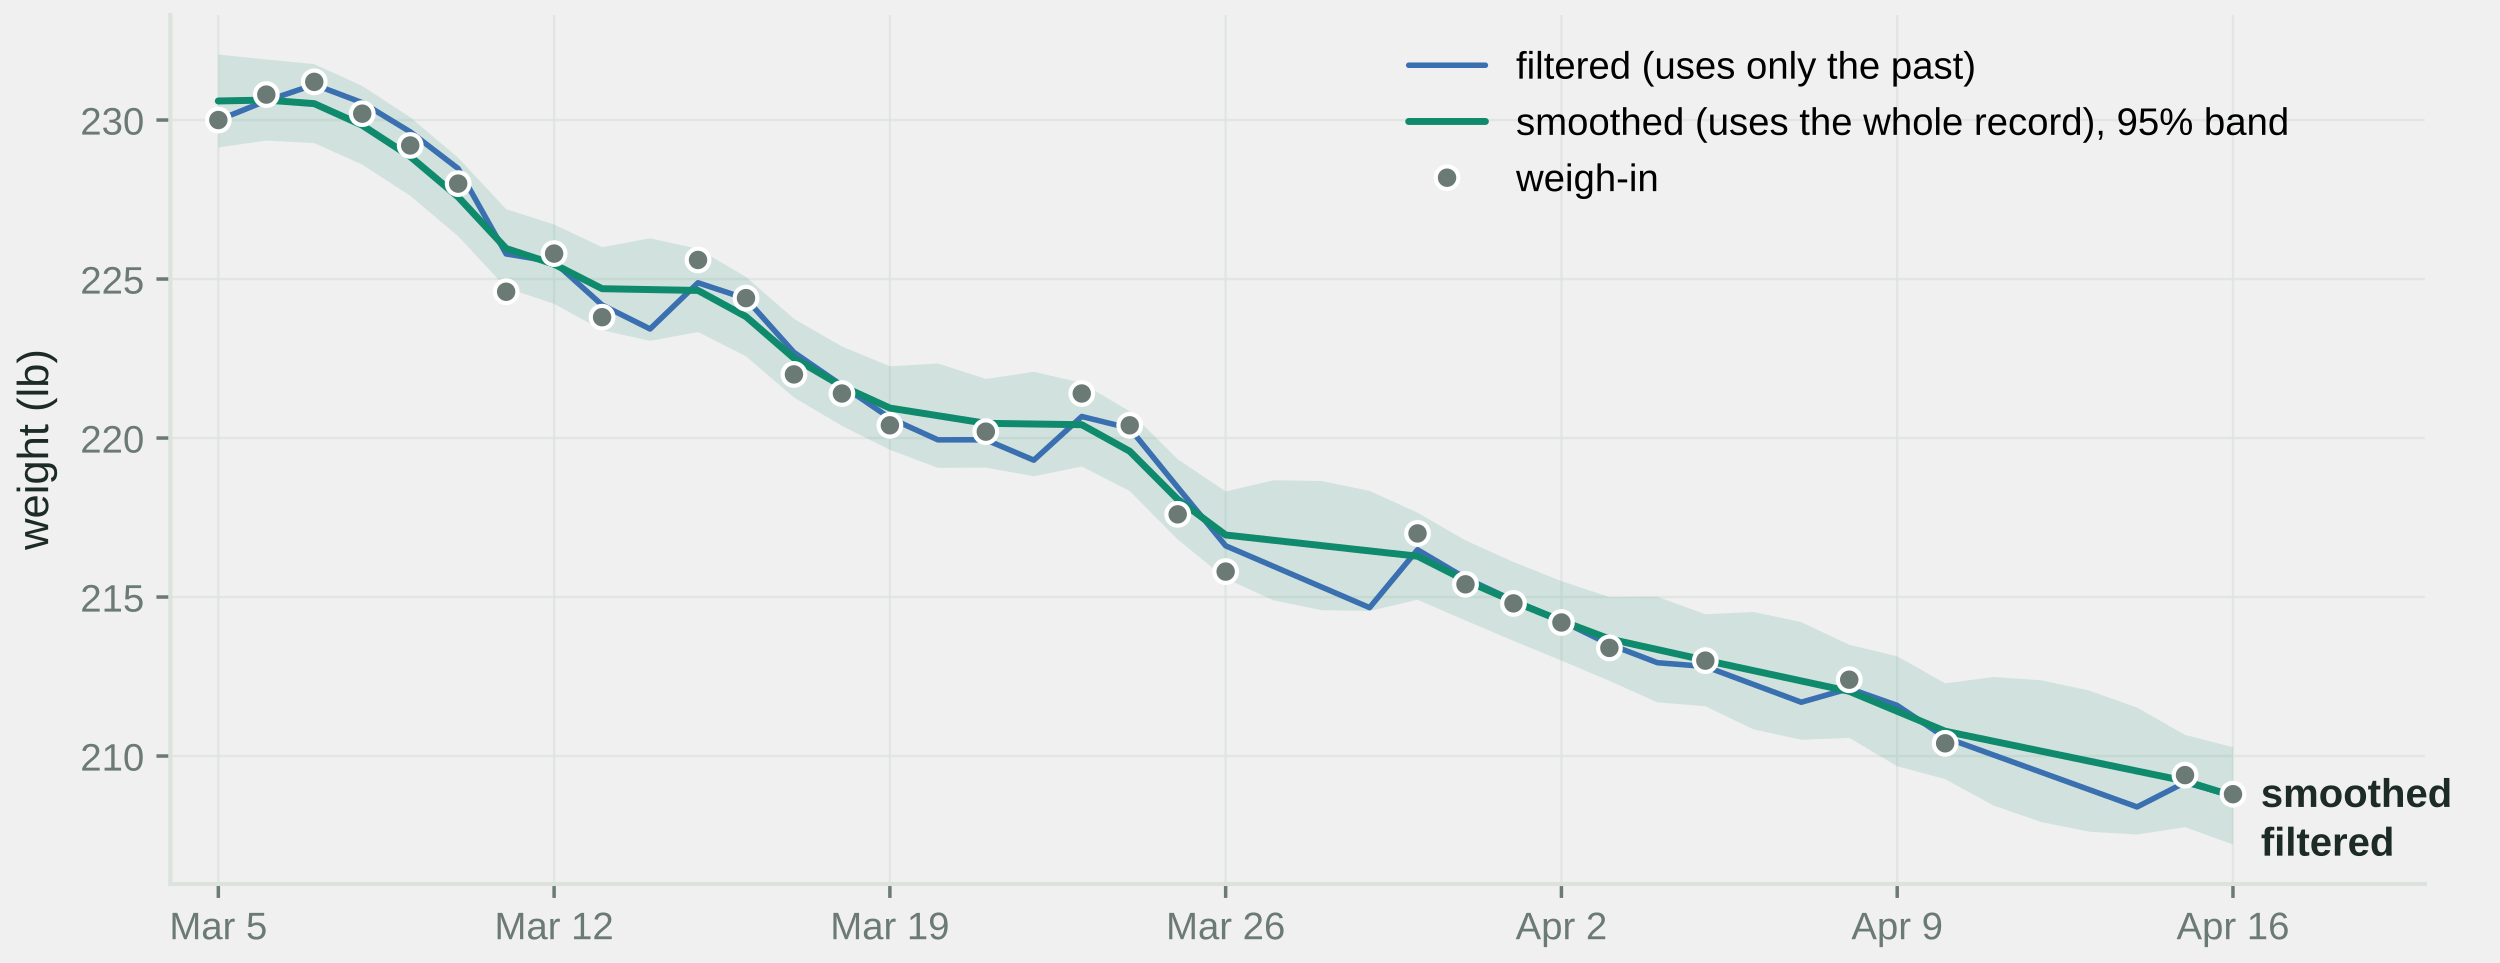
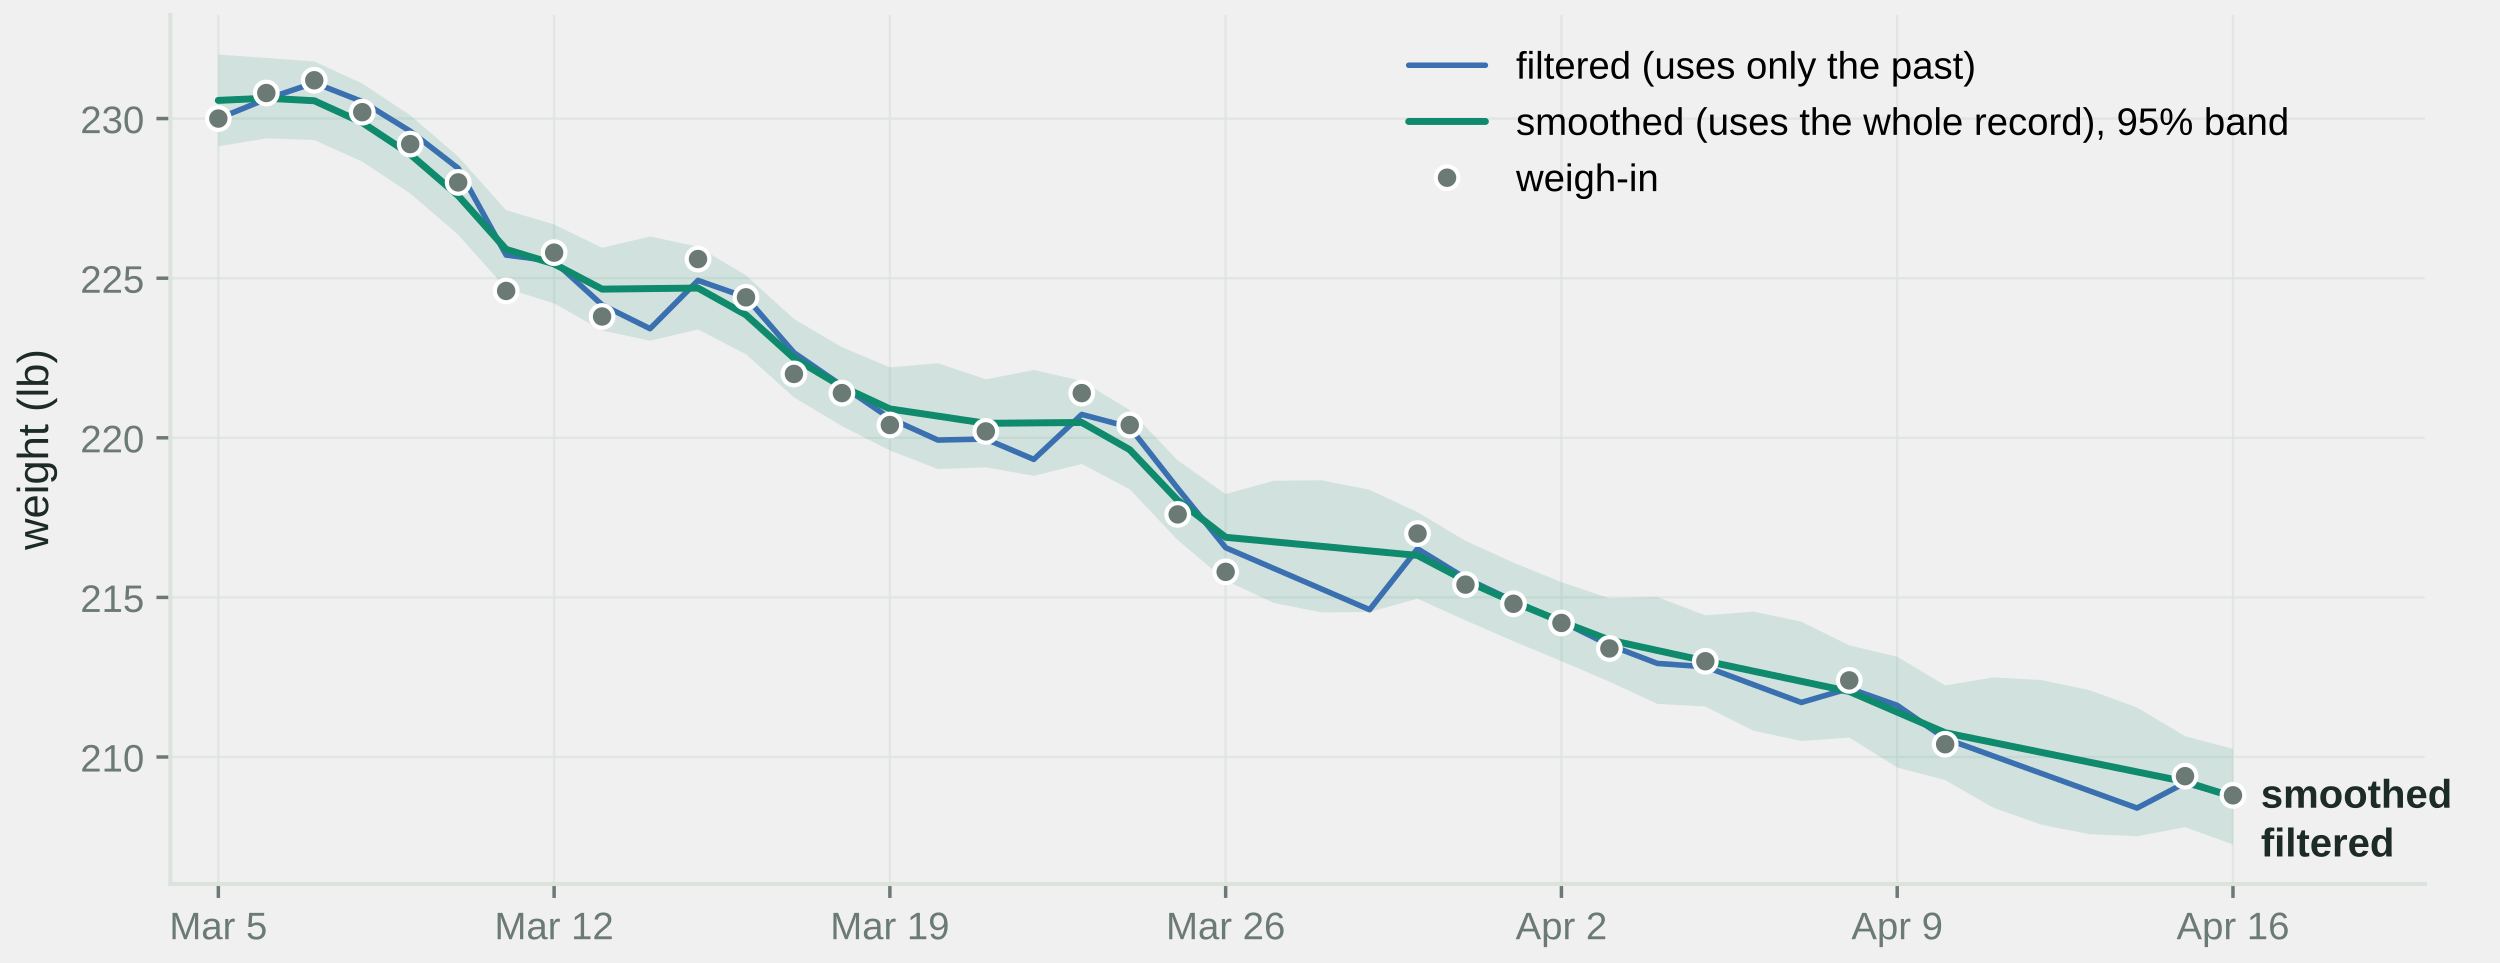
<svg xmlns="http://www.w3.org/2000/svg" xmlns:xlink="http://www.w3.org/1999/xlink" width="717.771pt" height="276.266pt" viewBox="0 0 717.771 276.266" version="1.1">
  <defs>
    <style type="text/css">*{stroke-linejoin: round; stroke-linecap: butt}</style>
  </defs>
  <g id="figure_1">
    <g id="patch_1">
      <path d="M 0 276.266  L 717.771 276.266  L 717.771 0  L 0 0  L 0 276.266  z " style="fill: none" />
    </g>
    <g id="axes_1">
      <g id="patch_2">
        <path d="M 48.914 253.8  L 696.194 253.8  L 696.194 4.32  L 48.914 4.32  L 48.914 253.8  z " style="fill: none" />
      </g>
      <g id="matplotlib.axis_1">
        <g id="xtick_1">
          <g id="line2d_1">
-             <path d="M 62.686 253.8  L 62.686 4.32  " clip-path="url(#p83d3bdc7f1)" style="fill: none; stroke: #dce3dd; stroke-opacity: 0.75; stroke-width: 0.7; stroke-linecap: round" />
+             <path d="M 62.686 253.8  L 62.686 4.32  " clip-path="url(#p858e5adfdb)" style="fill: none; stroke: #dce3dd; stroke-opacity: 0.75; stroke-width: 0.7; stroke-linecap: round" />
          </g>
          <g id="line2d_2">
            <defs>
-               <path id="m5faf3e9605" d="M 0 0  L 0 4  " style="stroke: #6b7a74" />
+               <path id="m9b616e6760" d="M 0 0  L 0 4  " style="stroke: #6b7a74" />
            </defs>
            <g>
-               <use xlink:href="#m5faf3e9605" x="62.686" y="253.8" style="fill: #6b7a74; stroke: #6b7a74" />
+               <use xlink:href="#m9b616e6760" x="62.686" y="253.8" style="fill: #6b7a74; stroke: #6b7a74" />
            </g>
          </g>
          <g id="text_1">
            <text style="font-size: 11px; font-family: 'Source Sans Pro', 'Source Sans 3', 'Helvetica Neue', 'Arial', 'DejaVu Sans', sans-serif; text-anchor: middle; fill: #6b7a74" x="62.686" y="269.658" transform="rotate(-0 62.68582 269.6583)">Mar 5</text>
          </g>
        </g>
        <g id="xtick_2">
          <g id="line2d_3">
-             <path d="M 159.089 253.8  L 159.089 4.32  " clip-path="url(#p83d3bdc7f1)" style="fill: none; stroke: #dce3dd; stroke-opacity: 0.75; stroke-width: 0.7; stroke-linecap: round" />
+             <path d="M 159.089 253.8  L 159.089 4.32  " clip-path="url(#p858e5adfdb)" style="fill: none; stroke: #dce3dd; stroke-opacity: 0.75; stroke-width: 0.7; stroke-linecap: round" />
          </g>
          <g id="line2d_4">
            <g>
-               <use xlink:href="#m5faf3e9605" x="159.089" y="253.8" style="fill: #6b7a74; stroke: #6b7a74" />
+               <use xlink:href="#m9b616e6760" x="159.089" y="253.8" style="fill: #6b7a74; stroke: #6b7a74" />
            </g>
          </g>
          <g id="text_2">
            <text style="font-size: 11px; font-family: 'Source Sans Pro', 'Source Sans 3', 'Helvetica Neue', 'Arial', 'DejaVu Sans', sans-serif; text-anchor: middle; fill: #6b7a74" x="159.089" y="269.658" transform="rotate(-0 159.0892 269.6583)">Mar 12</text>
          </g>
        </g>
        <g id="xtick_3">
          <g id="line2d_5">
-             <path d="M 255.493 253.8  L 255.493 4.32  " clip-path="url(#p83d3bdc7f1)" style="fill: none; stroke: #dce3dd; stroke-opacity: 0.75; stroke-width: 0.7; stroke-linecap: round" />
+             <path d="M 255.493 253.8  L 255.493 4.32  " clip-path="url(#p858e5adfdb)" style="fill: none; stroke: #dce3dd; stroke-opacity: 0.75; stroke-width: 0.7; stroke-linecap: round" />
          </g>
          <g id="line2d_6">
            <g>
-               <use xlink:href="#m5faf3e9605" x="255.493" y="253.8" style="fill: #6b7a74; stroke: #6b7a74" />
+               <use xlink:href="#m9b616e6760" x="255.493" y="253.8" style="fill: #6b7a74; stroke: #6b7a74" />
            </g>
          </g>
          <g id="text_3">
            <text style="font-size: 11px; font-family: 'Source Sans Pro', 'Source Sans 3', 'Helvetica Neue', 'Arial', 'DejaVu Sans', sans-serif; text-anchor: middle; fill: #6b7a74" x="255.493" y="269.658" transform="rotate(-0 255.4926 269.6583)">Mar 19</text>
          </g>
        </g>
        <g id="xtick_4">
          <g id="line2d_7">
-             <path d="M 351.896 253.8  L 351.896 4.32  " clip-path="url(#p83d3bdc7f1)" style="fill: none; stroke: #dce3dd; stroke-opacity: 0.75; stroke-width: 0.7; stroke-linecap: round" />
+             <path d="M 351.896 253.8  L 351.896 4.32  " clip-path="url(#p858e5adfdb)" style="fill: none; stroke: #dce3dd; stroke-opacity: 0.75; stroke-width: 0.7; stroke-linecap: round" />
          </g>
          <g id="line2d_8">
            <g>
-               <use xlink:href="#m5faf3e9605" x="351.896" y="253.8" style="fill: #6b7a74; stroke: #6b7a74" />
+               <use xlink:href="#m9b616e6760" x="351.896" y="253.8" style="fill: #6b7a74; stroke: #6b7a74" />
            </g>
          </g>
          <g id="text_4">
            <text style="font-size: 11px; font-family: 'Source Sans Pro', 'Source Sans 3', 'Helvetica Neue', 'Arial', 'DejaVu Sans', sans-serif; text-anchor: middle; fill: #6b7a74" x="351.896" y="269.658" transform="rotate(-0 351.896 269.6583)">Mar 26</text>
          </g>
        </g>
        <g id="xtick_5">
          <g id="line2d_9">
-             <path d="M 448.299 253.8  L 448.299 4.32  " clip-path="url(#p83d3bdc7f1)" style="fill: none; stroke: #dce3dd; stroke-opacity: 0.75; stroke-width: 0.7; stroke-linecap: round" />
+             <path d="M 448.299 253.8  L 448.299 4.32  " clip-path="url(#p858e5adfdb)" style="fill: none; stroke: #dce3dd; stroke-opacity: 0.75; stroke-width: 0.7; stroke-linecap: round" />
          </g>
          <g id="line2d_10">
            <g>
-               <use xlink:href="#m5faf3e9605" x="448.299" y="253.8" style="fill: #6b7a74; stroke: #6b7a74" />
+               <use xlink:href="#m9b616e6760" x="448.299" y="253.8" style="fill: #6b7a74; stroke: #6b7a74" />
            </g>
          </g>
          <g id="text_5">
            <text style="font-size: 11px; font-family: 'Source Sans Pro', 'Source Sans 3', 'Helvetica Neue', 'Arial', 'DejaVu Sans', sans-serif; text-anchor: middle; fill: #6b7a74" x="448.299" y="269.658" transform="rotate(-0 448.2994 269.6583)">Apr 2</text>
          </g>
        </g>
        <g id="xtick_6">
          <g id="line2d_11">
-             <path d="M 544.703 253.8  L 544.703 4.32  " clip-path="url(#p83d3bdc7f1)" style="fill: none; stroke: #dce3dd; stroke-opacity: 0.75; stroke-width: 0.7; stroke-linecap: round" />
+             <path d="M 544.703 253.8  L 544.703 4.32  " clip-path="url(#p858e5adfdb)" style="fill: none; stroke: #dce3dd; stroke-opacity: 0.75; stroke-width: 0.7; stroke-linecap: round" />
          </g>
          <g id="line2d_12">
            <g>
-               <use xlink:href="#m5faf3e9605" x="544.703" y="253.8" style="fill: #6b7a74; stroke: #6b7a74" />
+               <use xlink:href="#m9b616e6760" x="544.703" y="253.8" style="fill: #6b7a74; stroke: #6b7a74" />
            </g>
          </g>
          <g id="text_6">
            <text style="font-size: 11px; font-family: 'Source Sans Pro', 'Source Sans 3', 'Helvetica Neue', 'Arial', 'DejaVu Sans', sans-serif; text-anchor: middle; fill: #6b7a74" x="544.703" y="269.658" transform="rotate(-0 544.7028 269.6583)">Apr 9</text>
          </g>
        </g>
        <g id="xtick_7">
          <g id="line2d_13">
-             <path d="M 641.106 253.8  L 641.106 4.32  " clip-path="url(#p83d3bdc7f1)" style="fill: none; stroke: #dce3dd; stroke-opacity: 0.75; stroke-width: 0.7; stroke-linecap: round" />
+             <path d="M 641.106 253.8  L 641.106 4.32  " clip-path="url(#p858e5adfdb)" style="fill: none; stroke: #dce3dd; stroke-opacity: 0.75; stroke-width: 0.7; stroke-linecap: round" />
          </g>
          <g id="line2d_14">
            <g>
-               <use xlink:href="#m5faf3e9605" x="641.106" y="253.8" style="fill: #6b7a74; stroke: #6b7a74" />
+               <use xlink:href="#m9b616e6760" x="641.106" y="253.8" style="fill: #6b7a74; stroke: #6b7a74" />
            </g>
          </g>
          <g id="text_7">
            <text style="font-size: 11px; font-family: 'Source Sans Pro', 'Source Sans 3', 'Helvetica Neue', 'Arial', 'DejaVu Sans', sans-serif; text-anchor: middle; fill: #6b7a74" x="641.106" y="269.658" transform="rotate(-0 641.1062 269.6583)">Apr 16</text>
          </g>
        </g>
      </g>
      <g id="matplotlib.axis_2">
        <g id="ytick_1">
          <g id="line2d_15">
-             <path d="M 48.914 217.062  L 696.194 217.062  " clip-path="url(#p83d3bdc7f1)" style="fill: none; stroke: #dce3dd; stroke-opacity: 0.75; stroke-width: 0.7; stroke-linecap: round" />
+             <path d="M 48.914 217.344  L 696.194 217.344  " clip-path="url(#p858e5adfdb)" style="fill: none; stroke: #dce3dd; stroke-opacity: 0.75; stroke-width: 0.7; stroke-linecap: round" />
          </g>
          <g id="line2d_16">
            <defs>
-               <path id="mce229446c0" d="M 0 0  L -4 0  " style="stroke: #6b7a74" />
+               <path id="m8ea3c858dc" d="M 0 0  L -4 0  " style="stroke: #6b7a74" />
            </defs>
            <g>
-               <use xlink:href="#mce229446c0" x="48.914" y="217.062" style="fill: #6b7a74; stroke: #6b7a74" />
+               <use xlink:href="#m8ea3c858dc" x="48.914" y="217.344" style="fill: #6b7a74; stroke: #6b7a74" />
            </g>
          </g>
          <g id="text_8">
-             <text style="font-size: 11px; font-family: 'Source Sans Pro', 'Source Sans 3', 'Helvetica Neue', 'Arial', 'DejaVu Sans', sans-serif; text-anchor: end; fill: #6b7a74" x="41.414" y="221.241" transform="rotate(-0 41.41391 221.2411)">210</text>
+             <text style="font-size: 11px; font-family: 'Source Sans Pro', 'Source Sans 3', 'Helvetica Neue', 'Arial', 'DejaVu Sans', sans-serif; text-anchor: end; fill: #6b7a74" x="41.414" y="221.523" transform="rotate(-0 41.41391 221.5228)">210</text>
          </g>
        </g>
        <g id="ytick_2">
          <g id="line2d_17">
-             <path d="M 48.914 171.412  L 696.194 171.412  " clip-path="url(#p83d3bdc7f1)" style="fill: none; stroke: #dce3dd; stroke-opacity: 0.75; stroke-width: 0.7; stroke-linecap: round" />
+             <path d="M 48.914 171.518  L 696.194 171.518  " clip-path="url(#p858e5adfdb)" style="fill: none; stroke: #dce3dd; stroke-opacity: 0.75; stroke-width: 0.7; stroke-linecap: round" />
          </g>
          <g id="line2d_18">
            <g>
-               <use xlink:href="#mce229446c0" x="48.914" y="171.412" style="fill: #6b7a74; stroke: #6b7a74" />
+               <use xlink:href="#m8ea3c858dc" x="48.914" y="171.518" style="fill: #6b7a74; stroke: #6b7a74" />
            </g>
          </g>
          <g id="text_9">
-             <text style="font-size: 11px; font-family: 'Source Sans Pro', 'Source Sans 3', 'Helvetica Neue', 'Arial', 'DejaVu Sans', sans-serif; text-anchor: end; fill: #6b7a74" x="41.414" y="175.591" transform="rotate(-0 41.41391 175.5908)">215</text>
+             <text style="font-size: 11px; font-family: 'Source Sans Pro', 'Source Sans 3', 'Helvetica Neue', 'Arial', 'DejaVu Sans', sans-serif; text-anchor: end; fill: #6b7a74" x="41.414" y="175.697" transform="rotate(-0 41.41391 175.6974)">215</text>
          </g>
        </g>
        <g id="ytick_3">
          <g id="line2d_19">
-             <path d="M 48.914 125.761  L 696.194 125.761  " clip-path="url(#p83d3bdc7f1)" style="fill: none; stroke: #dce3dd; stroke-opacity: 0.75; stroke-width: 0.7; stroke-linecap: round" />
+             <path d="M 48.914 125.693  L 696.194 125.693  " clip-path="url(#p858e5adfdb)" style="fill: none; stroke: #dce3dd; stroke-opacity: 0.75; stroke-width: 0.7; stroke-linecap: round" />
          </g>
          <g id="line2d_20">
            <g>
-               <use xlink:href="#mce229446c0" x="48.914" y="125.761" style="fill: #6b7a74; stroke: #6b7a74" />
+               <use xlink:href="#m8ea3c858dc" x="48.914" y="125.693" style="fill: #6b7a74; stroke: #6b7a74" />
            </g>
          </g>
          <g id="text_10">
-             <text style="font-size: 11px; font-family: 'Source Sans Pro', 'Source Sans 3', 'Helvetica Neue', 'Arial', 'DejaVu Sans', sans-serif; text-anchor: end; fill: #6b7a74" x="41.414" y="129.94" transform="rotate(-0 41.41391 129.9404)">220</text>
+             <text style="font-size: 11px; font-family: 'Source Sans Pro', 'Source Sans 3', 'Helvetica Neue', 'Arial', 'DejaVu Sans', sans-serif; text-anchor: end; fill: #6b7a74" x="41.414" y="129.872" transform="rotate(-0 41.41391 129.8721)">220</text>
          </g>
        </g>
        <g id="ytick_4">
          <g id="line2d_21">
-             <path d="M 48.914 80.111  L 696.194 80.111  " clip-path="url(#p83d3bdc7f1)" style="fill: none; stroke: #dce3dd; stroke-opacity: 0.75; stroke-width: 0.7; stroke-linecap: round" />
+             <path d="M 48.914 79.868  L 696.194 79.868  " clip-path="url(#p858e5adfdb)" style="fill: none; stroke: #dce3dd; stroke-opacity: 0.75; stroke-width: 0.7; stroke-linecap: round" />
          </g>
          <g id="line2d_22">
            <g>
-               <use xlink:href="#mce229446c0" x="48.914" y="80.111" style="fill: #6b7a74; stroke: #6b7a74" />
+               <use xlink:href="#m8ea3c858dc" x="48.914" y="79.868" style="fill: #6b7a74; stroke: #6b7a74" />
            </g>
          </g>
          <g id="text_11">
-             <text style="font-size: 11px; font-family: 'Source Sans Pro', 'Source Sans 3', 'Helvetica Neue', 'Arial', 'DejaVu Sans', sans-serif; text-anchor: end; fill: #6b7a74" x="41.414" y="84.29" transform="rotate(-0 41.41391 84.29011)">225</text>
+             <text style="font-size: 11px; font-family: 'Source Sans Pro', 'Source Sans 3', 'Helvetica Neue', 'Arial', 'DejaVu Sans', sans-serif; text-anchor: end; fill: #6b7a74" x="41.414" y="84.047" transform="rotate(-0 41.41391 84.04671)">225</text>
          </g>
        </g>
        <g id="ytick_5">
          <g id="line2d_23">
-             <path d="M 48.914 34.461  L 696.194 34.461  " clip-path="url(#p83d3bdc7f1)" style="fill: none; stroke: #dce3dd; stroke-opacity: 0.75; stroke-width: 0.7; stroke-linecap: round" />
+             <path d="M 48.914 34.042  L 696.194 34.042  " clip-path="url(#p858e5adfdb)" style="fill: none; stroke: #dce3dd; stroke-opacity: 0.75; stroke-width: 0.7; stroke-linecap: round" />
          </g>
          <g id="line2d_24">
            <g>
-               <use xlink:href="#mce229446c0" x="48.914" y="34.461" style="fill: #6b7a74; stroke: #6b7a74" />
+               <use xlink:href="#m8ea3c858dc" x="48.914" y="34.042" style="fill: #6b7a74; stroke: #6b7a74" />
            </g>
          </g>
          <g id="text_12">
-             <text style="font-size: 11px; font-family: 'Source Sans Pro', 'Source Sans 3', 'Helvetica Neue', 'Arial', 'DejaVu Sans', sans-serif; text-anchor: end; fill: #6b7a74" x="41.414" y="38.64" transform="rotate(-0 41.41391 38.63978)">230</text>
+             <text style="font-size: 11px; font-family: 'Source Sans Pro', 'Source Sans 3', 'Helvetica Neue', 'Arial', 'DejaVu Sans', sans-serif; text-anchor: end; fill: #6b7a74" x="41.414" y="38.221" transform="rotate(-0 41.41391 38.22134)">230</text>
          </g>
        </g>
        <g id="text_13">
          <text style="font-size: 12.5px; font-family: 'Source Sans Pro', 'Source Sans 3', 'Helvetica Neue', 'Arial', 'DejaVu Sans', sans-serif; text-anchor: middle; fill: #1c2b26" x="13.818" y="129.06" transform="rotate(-90 13.81805 129.06)">weight (lb)</text>
        </g>
      </g>
      <g id="FillBetweenPolyCollection_1">
        <defs>
-           <path id="m21b13cd838" d="M 62.686 -260.606  L 62.686 -233.942  L 76.458 -235.889  L 90.23 -235.162  L 104.002 -229.007  L 117.773 -220.05  L 131.545 -208.437  L 145.317 -193.628  L 159.089 -189.011  L 172.861 -181.444  L 186.633 -178.396  L 200.405 -180.941  L 214.177 -173.964  L 227.949 -162.13  L 241.721 -153.997  L 255.493 -147.116  L 269.265 -141.918  L 283.036 -141.991  L 296.808 -139.535  L 310.58 -142.323  L 324.352 -135.272  L 338.124 -121.378  L 351.896 -110.158  L 365.668 -103.892  L 379.44 -101.061  L 393.212 -100.86  L 406.984 -104.06  L 420.756 -98.105  L 434.528 -92.258  L 448.299 -86.59  L 462.071 -80.795  L 475.843 -74.605  L 489.615 -73.497  L 503.387 -66.87  L 517.159 -63.867  L 530.931 -64.416  L 544.703 -56.267  L 558.475 -52.564  L 572.247 -45.036  L 586.019 -40.254  L 599.791 -37.468  L 613.562 -36.668  L 627.334 -38.768  L 641.106 -33.806  L 641.106 -61.722  L 641.106 -61.722  L 627.334 -65.288  L 613.562 -73.102  L 599.791 -78.018  L 586.019 -80.947  L 572.247 -81.899  L 558.475 -80.087  L 544.703 -87.833  L 530.931 -91.151  L 517.159 -97.653  L 503.387 -100.584  L 489.615 -99.91  L 475.843 -104.919  L 462.071 -104.846  L 448.299 -109.424  L 434.528 -114.913  L 420.756 -121.118  L 406.984 -129.077  L 393.212 -135.326  L 379.44 -138.175  L 365.668 -138.393  L 351.896 -135.176  L 338.124 -144.426  L 324.352 -158.141  L 310.58 -166.338  L 296.808 -169.527  L 283.036 -167.473  L 269.265 -171.91  L 255.493 -171.095  L 241.721 -176.795  L 227.949 -184.749  L 214.177 -196.762  L 200.405 -204.813  L 186.633 -207.851  L 172.861 -205.315  L 159.089 -211.809  L 145.317 -216.212  L 131.545 -230.984  L 117.773 -242.598  L 104.002 -251.591  L 90.23 -257.853  L 76.458 -259.189  L 62.686 -260.606  z " />
+           <path id="m2c1f9c7fd3" d="M 62.686 -260.606  L 62.686 -234.271  L 76.458 -236.53  L 90.23 -236.057  L 104.002 -229.833  L 117.773 -220.732  L 131.545 -208.872  L 145.317 -193.429  L 159.089 -189.151  L 172.861 -181.381  L 186.633 -178.447  L 200.405 -181.683  L 214.177 -174.533  L 227.949 -162.168  L 241.721 -153.93  L 255.493 -146.93  L 269.265 -141.599  L 283.036 -142.078  L 296.808 -139.656  L 310.58 -143.044  L 324.352 -135.784  L 338.124 -121.213  L 351.896 -109.593  L 365.668 -103.154  L 379.44 -100.433  L 393.212 -100.542  L 406.984 -104.378  L 420.756 -98.144  L 434.528 -92.156  L 448.299 -86.438  L 462.071 -80.567  L 475.843 -74.165  L 489.615 -73.405  L 503.387 -66.475  L 517.159 -63.515  L 530.931 -64.499  L 544.703 -55.911  L 558.475 -52.289  L 572.247 -44.383  L 586.019 -39.504  L 599.791 -36.762  L 613.562 -36.167  L 627.334 -38.778  L 641.106 -33.806  L 641.106 -61.254  L 641.106 -61.254  L 627.334 -64.897  L 613.562 -73.136  L 599.791 -78.15  L 586.019 -81.035  L 572.247 -81.783  L 558.475 -79.486  L 544.703 -87.706  L 530.931 -90.977  L 517.159 -97.79  L 503.387 -100.678  L 489.615 -99.595  L 475.843 -104.847  L 462.071 -104.458  L 448.299 -109.144  L 434.528 -114.718  L 420.756 -120.993  L 406.984 -129.203  L 393.212 -135.642  L 379.44 -138.372  L 365.668 -138.254  L 351.896 -134.418  L 338.124 -144.098  L 324.352 -158.525  L 310.58 -166.9  L 296.808 -170.05  L 283.036 -167.371  L 269.265 -171.993  L 255.493 -170.786  L 241.721 -176.6  L 227.949 -184.694  L 214.177 -197.203  L 200.405 -205.431  L 186.633 -208.374  L 172.861 -205.129  L 159.089 -211.821  L 145.317 -215.92  L 131.545 -231.326  L 117.773 -243.186  L 104.002 -252.287  L 90.23 -258.619  L 76.458 -259.631  L 62.686 -260.606  z " />
        </defs>
-         <g clip-path="url(#p83d3bdc7f1)">
-           <use xlink:href="#m21b13cd838" x="0" y="276.266" style="fill: #0f8a6c; fill-opacity: 0.14" />
+         <g clip-path="url(#p858e5adfdb)">
+           <use xlink:href="#m2c1f9c7fd3" x="0" y="276.266" style="fill: #0f8a6c; fill-opacity: 0.14" />
        </g>
      </g>
      <g id="patch_3">
        <path d="M 48.914 253.8  L 48.914 4.32  " style="fill: none; stroke: #dce3dd; stroke-width: 1.2; stroke-linejoin: miter; stroke-linecap: square" />
      </g>
      <g id="patch_4">
        <path d="M 48.914 253.8  L 696.194 253.8  " style="fill: none; stroke: #dce3dd; stroke-width: 1.2; stroke-linejoin: miter; stroke-linecap: square" />
      </g>
      <g id="line2d_25">
-         <path d="M 62.686 34.461  L 76.458 28.937  L 90.23 24.299  L 104.002 29.485  L 117.773 37.857  L 131.545 48.402  L 145.317 72.907  L 159.089 75.19  L 172.861 87.57  L 186.633 94.445  L 200.405 81.188  L 214.177 85.753  L 227.949 101.174  L 241.721 110.669  L 255.493 120.028  L 269.265 126.282  L 283.036 126.263  L 296.808 132.116  L 310.58 119.58  L 324.352 122.968  L 338.124 139.913  L 351.896 156.703  L 365.668 162.619  L 379.44 168.536  L 393.212 174.452  L 406.984 157.835  L 420.756 165.979  L 434.528 172.407  L 448.299 178.268  L 462.071 185.006  L 475.843 190.265  L 489.615 191.361  L 503.387 196.492  L 517.159 201.614  L 530.931 197.679  L 544.703 202.536  L 558.475 211.757  L 572.247 216.733  L 586.019 221.718  L 599.791 226.694  L 613.562 231.679  L 627.334 224.658  L 641.106 228.502  " clip-path="url(#p83d3bdc7f1)" style="fill: none; stroke: #3a6fb0; stroke-width: 1.6; stroke-linecap: round" />
+         <path d="M 62.686 34.042  L 76.458 28.415  L 90.23 23.777  L 104.002 29.166  L 117.773 37.662  L 131.545 48.303  L 145.317 73.232  L 159.089 75.01  L 172.861 87.53  L 186.633 94.367  L 200.405 80.509  L 214.177 85.348  L 227.949 101.241  L 241.721 110.736  L 255.493 120.102  L 269.265 126.344  L 283.036 126.05  L 296.808 131.889  L 310.58 118.984  L 324.352 122.65  L 338.124 140.192  L 351.896 157.248  L 365.668 163.178  L 379.44 169.108  L 393.212 175.047  L 406.984 157.551  L 420.756 166.019  L 434.528 172.536  L 448.299 178.42  L 462.071 185.22  L 475.843 190.481  L 489.615 191.434  L 503.387 196.557  L 517.159 201.681  L 530.931 197.648  L 544.703 202.505  L 558.475 212.055  L 572.247 217.041  L 586.019 222.027  L 599.791 227.013  L 613.562 231.999  L 627.334 224.777  L 641.106 228.736  " clip-path="url(#p858e5adfdb)" style="fill: none; stroke: #3a6fb0; stroke-width: 1.6; stroke-linecap: round" />
      </g>
      <g id="line2d_26">
-         <path d="M 62.686 28.992  L 76.458 28.727  L 90.23 29.759  L 104.002 35.967  L 117.773 44.942  L 131.545 56.555  L 145.317 71.346  L 159.089 75.856  L 172.861 82.887  L 186.633 83.142  L 200.405 83.389  L 214.177 90.903  L 227.949 102.827  L 241.721 110.87  L 255.493 117.161  L 269.265 119.352  L 283.036 121.534  L 296.808 121.735  L 310.58 121.936  L 324.352 129.559  L 338.124 143.364  L 351.896 153.599  L 365.668 155.124  L 379.44 156.648  L 393.212 158.173  L 406.984 159.698  L 420.756 166.655  L 434.528 172.681  L 448.299 178.259  L 462.071 183.445  L 475.843 186.504  L 489.615 189.562  L 503.387 192.539  L 517.159 195.506  L 530.931 198.482  L 544.703 204.216  L 558.475 209.941  L 572.247 212.798  L 586.019 215.665  L 599.791 218.523  L 613.562 221.381  L 627.334 224.238  L 641.106 228.502  " clip-path="url(#p83d3bdc7f1)" style="fill: none; stroke: #0f8a6c; stroke-width: 2; stroke-linecap: round" />
+         <path d="M 62.686 28.827  L 76.458 28.186  L 90.23 28.928  L 104.002 35.206  L 117.773 44.307  L 131.545 56.167  L 145.317 71.592  L 159.089 75.78  L 172.861 83.011  L 186.633 82.855  L 200.405 82.709  L 214.177 90.398  L 227.949 102.835  L 241.721 111.001  L 255.493 117.408  L 269.265 119.47  L 283.036 121.541  L 296.808 121.413  L 310.58 121.294  L 324.352 129.112  L 338.124 143.611  L 351.896 154.26  L 365.668 155.562  L 379.44 156.863  L 393.212 158.174  L 406.984 159.475  L 420.756 166.697  L 434.528 172.829  L 448.299 178.475  L 462.071 183.754  L 475.843 186.76  L 489.615 189.766  L 503.387 192.69  L 517.159 195.613  L 530.931 198.528  L 544.703 204.458  L 558.475 210.378  L 572.247 213.183  L 586.019 215.996  L 599.791 218.81  L 613.562 221.615  L 627.334 224.428  L 641.106 228.736  " clip-path="url(#p858e5adfdb)" style="fill: none; stroke: #0f8a6c; stroke-width: 2; stroke-linecap: round" />
      </g>
      <g id="text_14">
-         <text style="font-weight: 700; font-size: 11.5px; font-family: 'Source Sans Pro', 'Source Sans 3', 'Helvetica Neue', 'Arial', 'DejaVu Sans', sans-serif; text-anchor: start; fill: #1c2b26" x="649.106" y="231.675" transform="rotate(-0 649.1062 231.6752)">smoothed</text>
+         <text style="font-weight: 700; font-size: 11.5px; font-family: 'Source Sans Pro', 'Source Sans 3', 'Helvetica Neue', 'Arial', 'DejaVu Sans', sans-serif; text-anchor: start; fill: #1c2b26" x="649.106" y="231.909" transform="rotate(-0 649.1062 231.9091)">smoothed</text>
      </g>
      <g id="text_15">
-         <text style="font-weight: 700; font-size: 11.5px; font-family: 'Source Sans Pro', 'Source Sans 3', 'Helvetica Neue', 'Arial', 'DejaVu Sans', sans-serif; text-anchor: start; fill: #1c2b26" x="649.106" y="245.675" transform="rotate(-0 649.1062 245.6752)">filtered</text>
+         <text style="font-weight: 700; font-size: 11.5px; font-family: 'Source Sans Pro', 'Source Sans 3', 'Helvetica Neue', 'Arial', 'DejaVu Sans', sans-serif; text-anchor: start; fill: #1c2b26" x="649.106" y="245.909" transform="rotate(-0 649.1062 245.9091)">filtered</text>
      </g>
      <g id="line2d_27">
        <defs>
-           <path id="mf0232cf07c" d="M 0 3.25  C 0.862 3.25 1.689 2.908 2.298 2.298  C 2.908 1.689 3.25 0.862 3.25 0  C 3.25 -0.862 2.908 -1.689 2.298 -2.298  C 1.689 -2.908 0.862 -3.25 0 -3.25  C -0.862 -3.25 -1.689 -2.908 -2.298 -2.298  C -2.908 -1.689 -3.25 -0.862 -3.25 0  C -3.25 0.862 -2.908 1.689 -2.298 2.298  C -1.689 2.908 -0.862 3.25 0 3.25  z " style="stroke: #ffffff; stroke-width: 1.2" />
+           <path id="m9add4bed90" d="M 0 3.25  C 0.862 3.25 1.689 2.908 2.298 2.298  C 2.908 1.689 3.25 0.862 3.25 0  C 3.25 -0.862 2.908 -1.689 2.298 -2.298  C 1.689 -2.908 0.862 -3.25 0 -3.25  C -0.862 -3.25 -1.689 -2.908 -2.298 -2.298  C -2.908 -1.689 -3.25 -0.862 -3.25 0  C -3.25 0.862 -2.908 1.689 -2.298 2.298  C -1.689 2.908 -0.862 3.25 0 3.25  z " style="stroke: #ffffff; stroke-width: 1.2" />
        </defs>
-         <g clip-path="url(#p83d3bdc7f1)">
-           <use xlink:href="#mf0232cf07c" x="62.686" y="34.461" style="fill: #6b7a74; stroke: #ffffff; stroke-width: 1.2" />
-           <use xlink:href="#mf0232cf07c" x="76.458" y="27.157" style="fill: #6b7a74; stroke: #ffffff; stroke-width: 1.2" />
-           <use xlink:href="#mf0232cf07c" x="90.23" y="23.505" style="fill: #6b7a74; stroke: #ffffff; stroke-width: 1.2" />
-           <use xlink:href="#mf0232cf07c" x="104.002" y="32.635" style="fill: #6b7a74; stroke: #ffffff; stroke-width: 1.2" />
-           <use xlink:href="#mf0232cf07c" x="117.773" y="41.765" style="fill: #6b7a74; stroke: #ffffff; stroke-width: 1.2" />
-           <use xlink:href="#mf0232cf07c" x="131.545" y="52.721" style="fill: #6b7a74; stroke: #ffffff; stroke-width: 1.2" />
-           <use xlink:href="#mf0232cf07c" x="145.317" y="83.763" style="fill: #6b7a74; stroke: #ffffff; stroke-width: 1.2" />
-           <use xlink:href="#mf0232cf07c" x="159.089" y="72.807" style="fill: #6b7a74; stroke: #ffffff; stroke-width: 1.2" />
-           <use xlink:href="#mf0232cf07c" x="172.861" y="91.067" style="fill: #6b7a74; stroke: #ffffff; stroke-width: 1.2" />
-           <use xlink:href="#mf0232cf07c" x="200.405" y="74.633" style="fill: #6b7a74; stroke: #ffffff; stroke-width: 1.2" />
-           <use xlink:href="#mf0232cf07c" x="214.177" y="85.589" style="fill: #6b7a74; stroke: #ffffff; stroke-width: 1.2" />
-           <use xlink:href="#mf0232cf07c" x="227.949" y="107.501" style="fill: #6b7a74; stroke: #ffffff; stroke-width: 1.2" />
-           <use xlink:href="#mf0232cf07c" x="241.721" y="112.979" style="fill: #6b7a74; stroke: #ffffff; stroke-width: 1.2" />
-           <use xlink:href="#mf0232cf07c" x="255.493" y="122.109" style="fill: #6b7a74; stroke: #ffffff; stroke-width: 1.2" />
-           <use xlink:href="#mf0232cf07c" x="283.036" y="123.935" style="fill: #6b7a74; stroke: #ffffff; stroke-width: 1.2" />
-           <use xlink:href="#mf0232cf07c" x="310.58" y="112.979" style="fill: #6b7a74; stroke: #ffffff; stroke-width: 1.2" />
-           <use xlink:href="#mf0232cf07c" x="324.352" y="122.109" style="fill: #6b7a74; stroke: #ffffff; stroke-width: 1.2" />
-           <use xlink:href="#mf0232cf07c" x="338.124" y="147.673" style="fill: #6b7a74; stroke: #ffffff; stroke-width: 1.2" />
-           <use xlink:href="#mf0232cf07c" x="351.896" y="164.108" style="fill: #6b7a74; stroke: #ffffff; stroke-width: 1.2" />
-           <use xlink:href="#mf0232cf07c" x="406.984" y="153.152" style="fill: #6b7a74; stroke: #ffffff; stroke-width: 1.2" />
-           <use xlink:href="#mf0232cf07c" x="420.756" y="167.76" style="fill: #6b7a74; stroke: #ffffff; stroke-width: 1.2" />
-           <use xlink:href="#mf0232cf07c" x="434.528" y="173.238" style="fill: #6b7a74; stroke: #ffffff; stroke-width: 1.2" />
-           <use xlink:href="#mf0232cf07c" x="448.299" y="178.716" style="fill: #6b7a74; stroke: #ffffff; stroke-width: 1.2" />
-           <use xlink:href="#mf0232cf07c" x="462.071" y="186.02" style="fill: #6b7a74; stroke: #ffffff; stroke-width: 1.2" />
-           <use xlink:href="#mf0232cf07c" x="489.615" y="189.672" style="fill: #6b7a74; stroke: #ffffff; stroke-width: 1.2" />
-           <use xlink:href="#mf0232cf07c" x="530.931" y="195.15" style="fill: #6b7a74; stroke: #ffffff; stroke-width: 1.2" />
-           <use xlink:href="#mf0232cf07c" x="558.475" y="213.41" style="fill: #6b7a74; stroke: #ffffff; stroke-width: 1.2" />
-           <use xlink:href="#mf0232cf07c" x="627.334" y="222.54" style="fill: #6b7a74; stroke: #ffffff; stroke-width: 1.2" />
-           <use xlink:href="#mf0232cf07c" x="641.106" y="228.018" style="fill: #6b7a74; stroke: #ffffff; stroke-width: 1.2" />
+         <g clip-path="url(#p858e5adfdb)">
+           <use xlink:href="#m9add4bed90" x="62.686" y="34.042" style="fill: #6b7a74; stroke: #ffffff; stroke-width: 1.2" />
+           <use xlink:href="#m9add4bed90" x="76.458" y="26.71" style="fill: #6b7a74; stroke: #ffffff; stroke-width: 1.2" />
+           <use xlink:href="#m9add4bed90" x="90.23" y="23.044" style="fill: #6b7a74; stroke: #ffffff; stroke-width: 1.2" />
+           <use xlink:href="#m9add4bed90" x="104.002" y="32.209" style="fill: #6b7a74; stroke: #ffffff; stroke-width: 1.2" />
+           <use xlink:href="#m9add4bed90" x="117.773" y="41.374" style="fill: #6b7a74; stroke: #ffffff; stroke-width: 1.2" />
+           <use xlink:href="#m9add4bed90" x="131.545" y="52.372" style="fill: #6b7a74; stroke: #ffffff; stroke-width: 1.2" />
+           <use xlink:href="#m9add4bed90" x="145.317" y="83.534" style="fill: #6b7a74; stroke: #ffffff; stroke-width: 1.2" />
+           <use xlink:href="#m9add4bed90" x="159.089" y="72.536" style="fill: #6b7a74; stroke: #ffffff; stroke-width: 1.2" />
+           <use xlink:href="#m9add4bed90" x="172.861" y="90.866" style="fill: #6b7a74; stroke: #ffffff; stroke-width: 1.2" />
+           <use xlink:href="#m9add4bed90" x="200.405" y="74.369" style="fill: #6b7a74; stroke: #ffffff; stroke-width: 1.2" />
+           <use xlink:href="#m9add4bed90" x="214.177" y="85.367" style="fill: #6b7a74; stroke: #ffffff; stroke-width: 1.2" />
+           <use xlink:href="#m9add4bed90" x="227.949" y="107.363" style="fill: #6b7a74; stroke: #ffffff; stroke-width: 1.2" />
+           <use xlink:href="#m9add4bed90" x="241.721" y="112.862" style="fill: #6b7a74; stroke: #ffffff; stroke-width: 1.2" />
+           <use xlink:href="#m9add4bed90" x="255.493" y="122.027" style="fill: #6b7a74; stroke: #ffffff; stroke-width: 1.2" />
+           <use xlink:href="#m9add4bed90" x="283.036" y="123.86" style="fill: #6b7a74; stroke: #ffffff; stroke-width: 1.2" />
+           <use xlink:href="#m9add4bed90" x="310.58" y="112.862" style="fill: #6b7a74; stroke: #ffffff; stroke-width: 1.2" />
+           <use xlink:href="#m9add4bed90" x="324.352" y="122.027" style="fill: #6b7a74; stroke: #ffffff; stroke-width: 1.2" />
+           <use xlink:href="#m9add4bed90" x="338.124" y="147.689" style="fill: #6b7a74; stroke: #ffffff; stroke-width: 1.2" />
+           <use xlink:href="#m9add4bed90" x="351.896" y="164.186" style="fill: #6b7a74; stroke: #ffffff; stroke-width: 1.2" />
+           <use xlink:href="#m9add4bed90" x="406.984" y="153.188" style="fill: #6b7a74; stroke: #ffffff; stroke-width: 1.2" />
+           <use xlink:href="#m9add4bed90" x="420.756" y="167.852" style="fill: #6b7a74; stroke: #ffffff; stroke-width: 1.2" />
+           <use xlink:href="#m9add4bed90" x="434.528" y="173.351" style="fill: #6b7a74; stroke: #ffffff; stroke-width: 1.2" />
+           <use xlink:href="#m9add4bed90" x="448.299" y="178.85" style="fill: #6b7a74; stroke: #ffffff; stroke-width: 1.2" />
+           <use xlink:href="#m9add4bed90" x="462.071" y="186.182" style="fill: #6b7a74; stroke: #ffffff; stroke-width: 1.2" />
+           <use xlink:href="#m9add4bed90" x="489.615" y="189.848" style="fill: #6b7a74; stroke: #ffffff; stroke-width: 1.2" />
+           <use xlink:href="#m9add4bed90" x="530.931" y="195.347" style="fill: #6b7a74; stroke: #ffffff; stroke-width: 1.2" />
+           <use xlink:href="#m9add4bed90" x="558.475" y="213.678" style="fill: #6b7a74; stroke: #ffffff; stroke-width: 1.2" />
+           <use xlink:href="#m9add4bed90" x="627.334" y="222.843" style="fill: #6b7a74; stroke: #ffffff; stroke-width: 1.2" />
+           <use xlink:href="#m9add4bed90" x="641.106" y="228.342" style="fill: #6b7a74; stroke: #ffffff; stroke-width: 1.2" />
        </g>
      </g>
      <g id="legend_1">
        <g id="line2d_28">
          <path d="M 404.46 18.728  L 415.46 18.728  L 426.46 18.728  " style="fill: none; stroke: #3a6fb0; stroke-width: 1.6; stroke-linecap: round" />
        </g>
        <g id="text_16">
          <text style="font-size: 11px; font-family: 'Source Sans Pro', 'Source Sans 3', 'Helvetica Neue', 'Arial', 'DejaVu Sans', sans-serif; text-anchor: start" x="435.26" y="22.578" transform="rotate(-0 435.2602 22.57828)">filtered (uses only the past)</text>
        </g>
        <g id="line2d_29">
          <path d="M 404.46 34.874  L 415.46 34.874  L 426.46 34.874  " style="fill: none; stroke: #0f8a6c; stroke-width: 2; stroke-linecap: round" />
        </g>
        <g id="text_17">
          <text style="font-size: 11px; font-family: 'Source Sans Pro', 'Source Sans 3', 'Helvetica Neue', 'Arial', 'DejaVu Sans', sans-serif; text-anchor: start" x="435.26" y="38.724" transform="rotate(-0 435.2602 38.72422)">smoothed (uses the whole record), 95% band</text>
        </g>
        <g id="line2d_30">
          <g>
-             <use xlink:href="#mf0232cf07c" x="415.46" y="51.02" style="fill: #6b7a74; stroke: #ffffff; stroke-width: 1.2" />
+             <use xlink:href="#m9add4bed90" x="415.46" y="51.02" style="fill: #6b7a74; stroke: #ffffff; stroke-width: 1.2" />
          </g>
        </g>
        <g id="text_18">
          <text style="font-size: 11px; font-family: 'Source Sans Pro', 'Source Sans 3', 'Helvetica Neue', 'Arial', 'DejaVu Sans', sans-serif; text-anchor: start" x="435.26" y="54.87" transform="rotate(-0 435.2602 54.87016)">weigh-in</text>
        </g>
      </g>
    </g>
  </g>
  <defs>
-     <clipPath id="p83d3bdc7f1">
+     <clipPath id="p858e5adfdb">
      <rect x="48.914" y="4.32" width="647.28" height="249.48" />
    </clipPath>
  </defs>
</svg>
